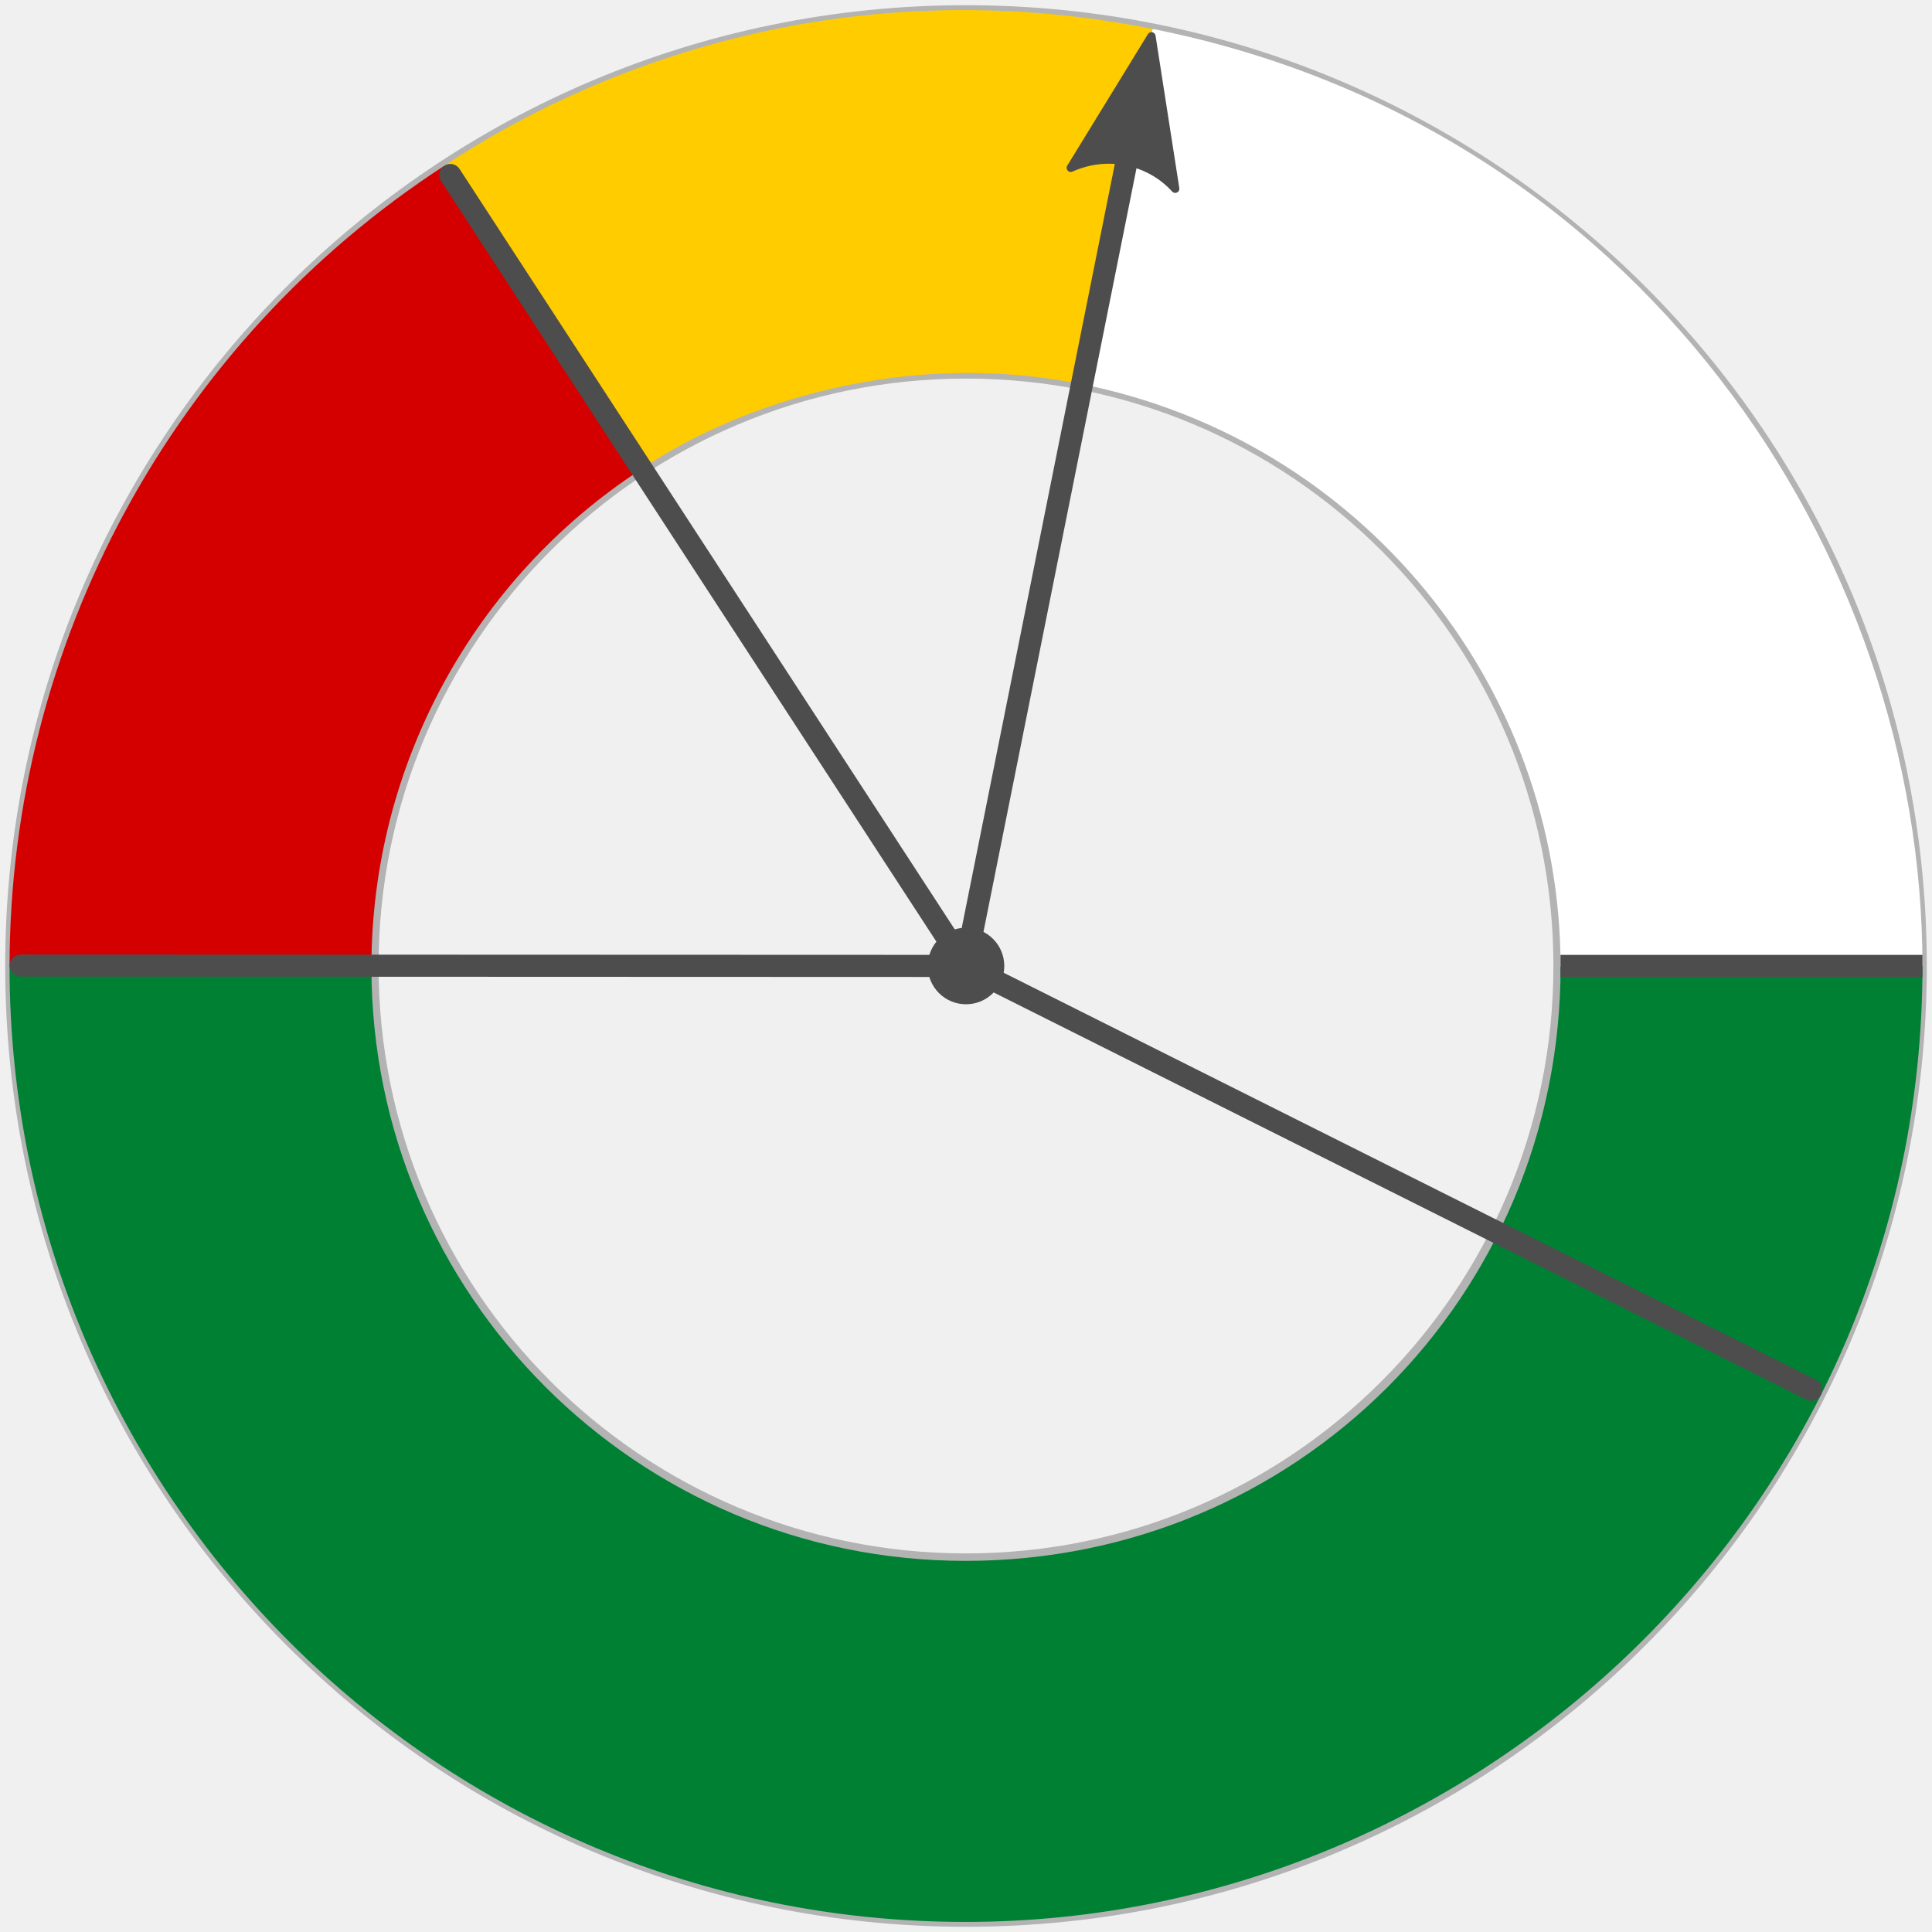
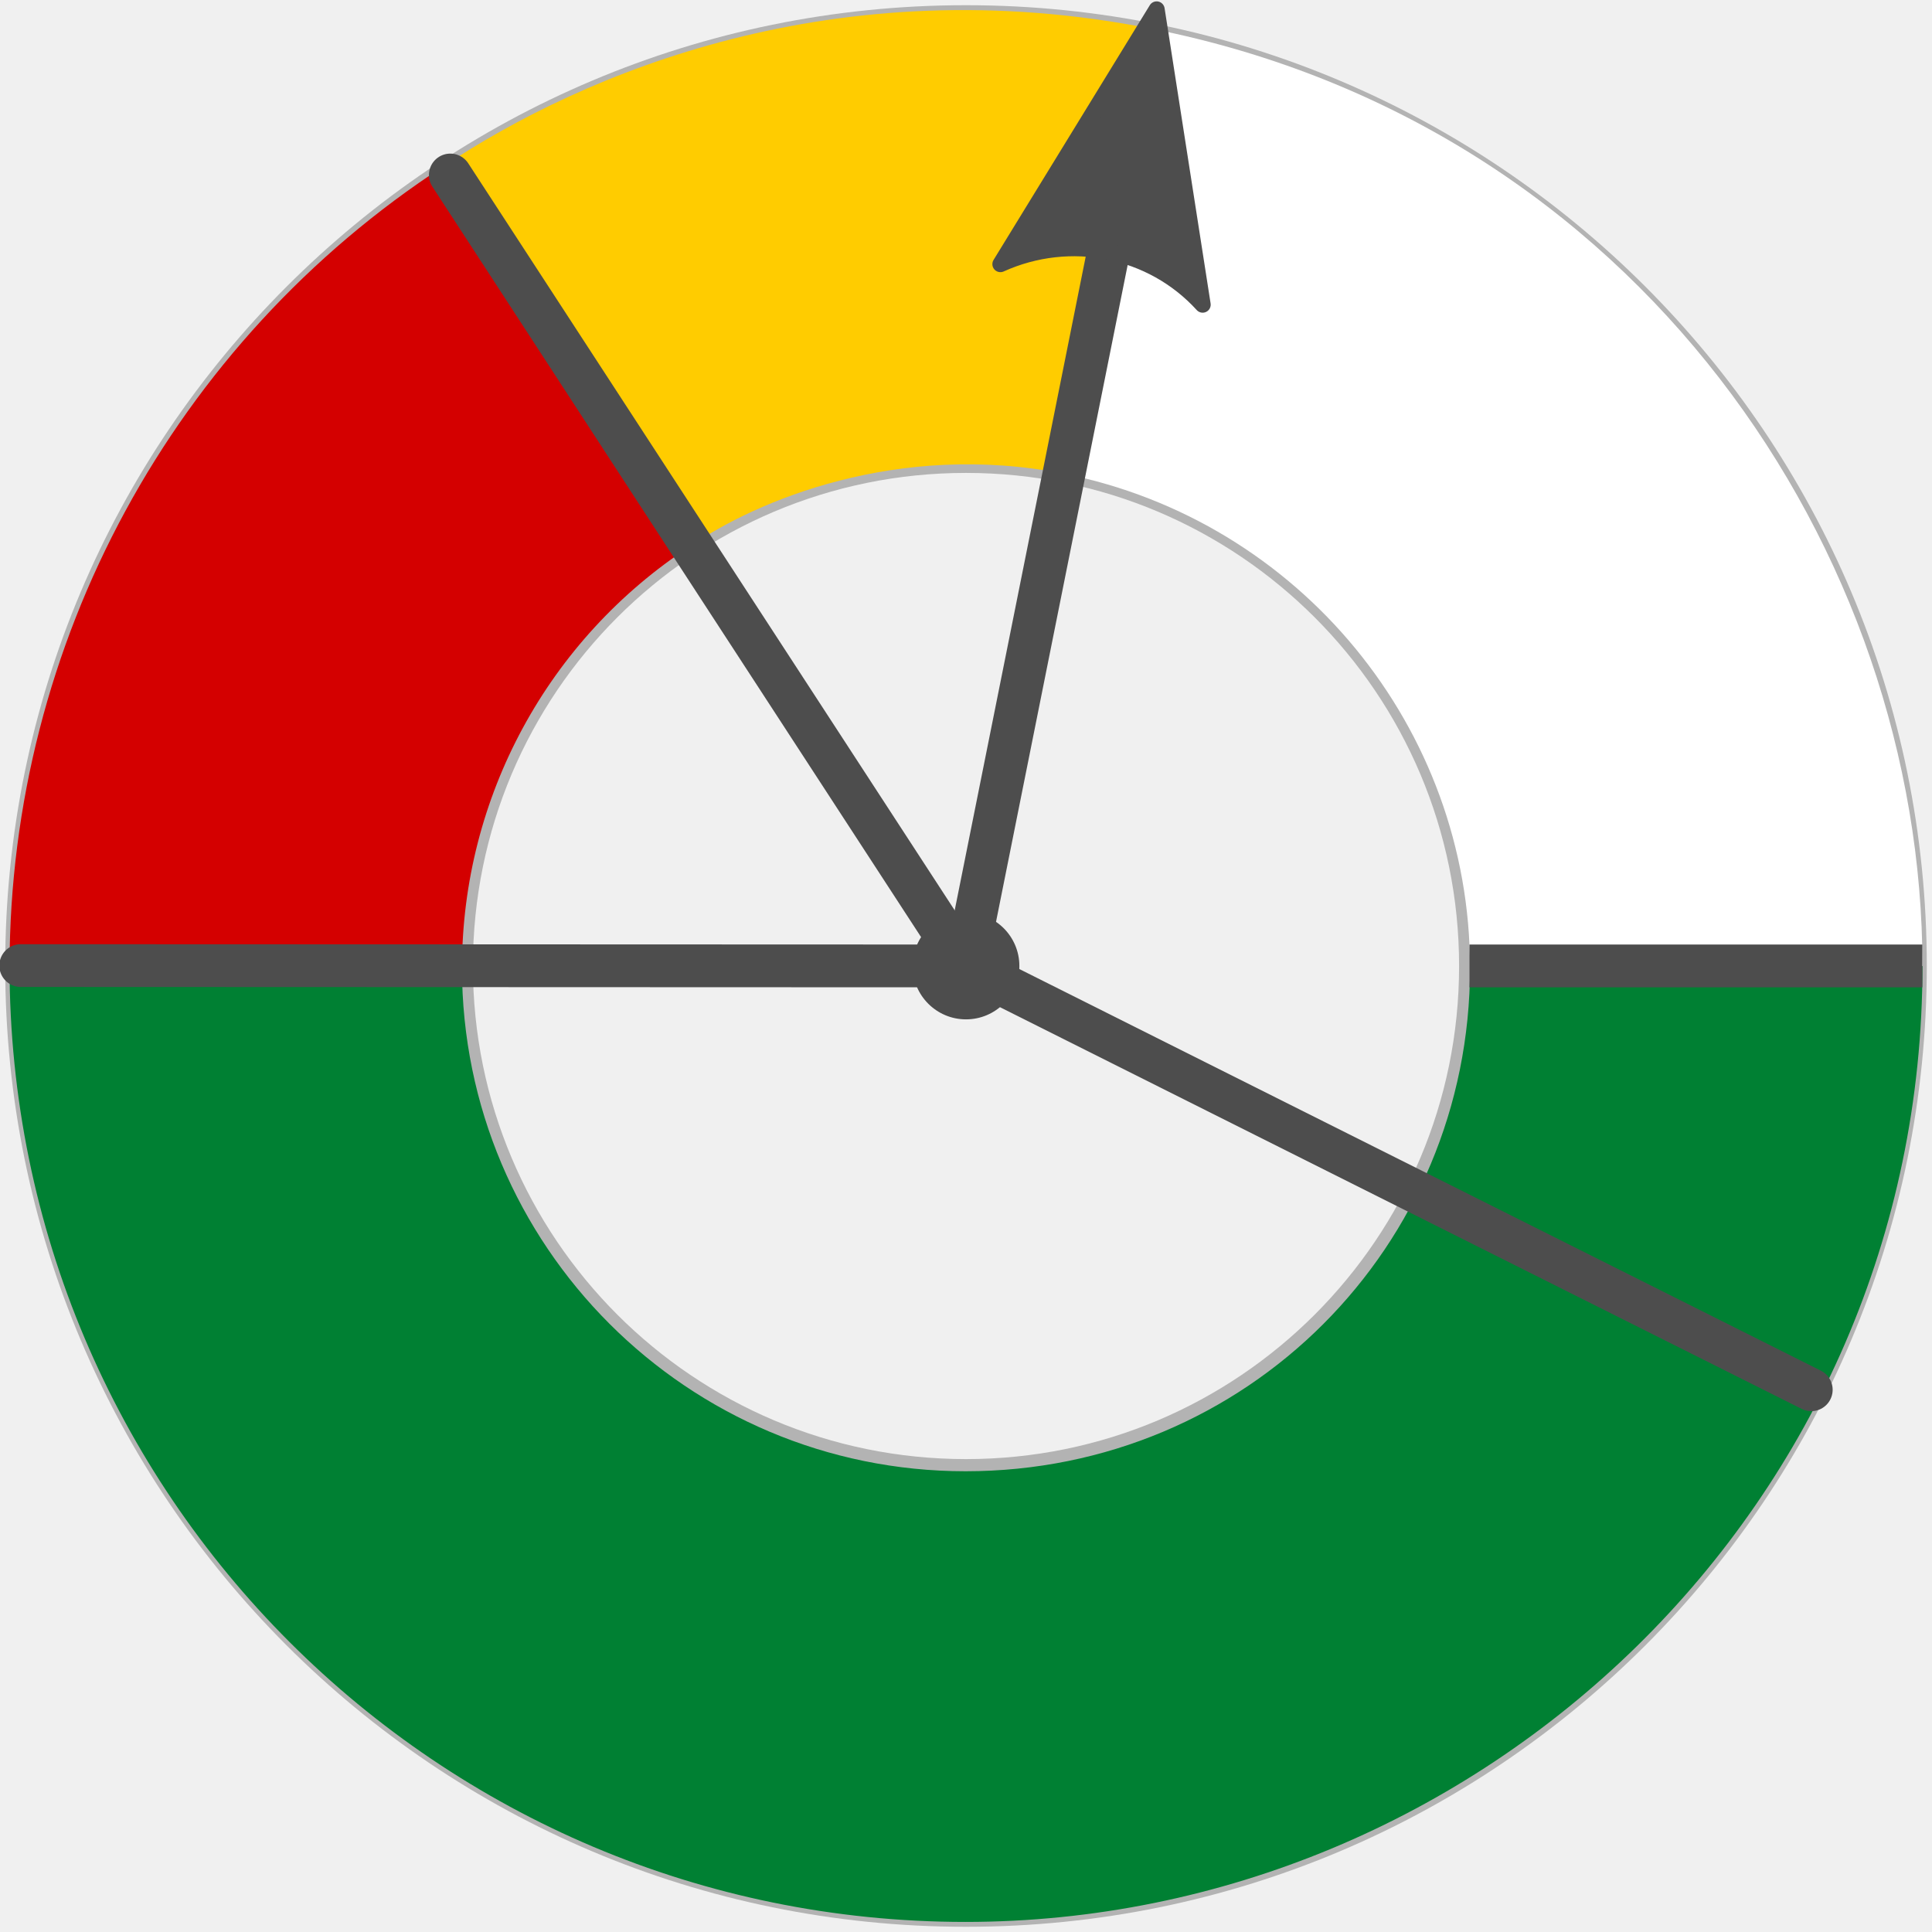
<svg xmlns="http://www.w3.org/2000/svg" width="512" height="512" viewBox="0 0 135.467 135.467" version="1.1" id="svg8">
  <defs id="defs2">
    <marker style="overflow:visible" id="marker1026" refX="0.0" refY="0.0" orient="auto">
      <path transform="scale(0.6) translate(0,0)" d="M 8.719,4.034 L -2.207,0.016 L 8.719,-4.002 C 6.973,-1.63 6.983,1.616 8.719,4.034 z " style="fill-rule:evenodd;stroke-width:0.625;stroke-linejoin:round;stroke:#4d4d4d;stroke-opacity:1;fill:#4d4d4d;fill-opacity:1" id="path1024" />
    </marker>
    <marker orient="auto" refY="0.0" refX="0.0" id="Arrow2Mstart" style="overflow:visible">
      <path id="path1227" style="fill-rule:evenodd;stroke-width:0.625;stroke-linejoin:round;stroke:#666666;stroke-opacity:1;fill:#666666;fill-opacity:1" d="M 8.719,4.034 L -2.207,0.016 L 8.719,-4.002 C 6.973,-1.63 6.983,1.616 8.719,4.034 z " transform="scale(0.6) translate(0,0)" />
    </marker>
    <marker orient="auto" refY="0.0" refX="0.0" id="TriangleInL" style="overflow:visible">
      <path id="path1336" d="M 5.77,0.0 L -2.88,5.0 L -2.88,-5.0 L 5.77,0.0 z " style="fill-rule:evenodd;stroke:#666666;stroke-width:1pt;stroke-opacity:1;fill:#666666;fill-opacity:1" transform="scale(-0.8)" />
    </marker>
  </defs>
  <g id="layer1" style="opacity:1" transform="translate(-33.56224,-84.47109)">
-     <path style="opacity:1;fill:#b3b3b3;fill-opacity:1;stroke:none;stroke-width:0.19;stroke-miterlimit:4;stroke-dasharray:none" d="m 101.296,84.836 c -37.207,-1.1e-4 -67.369,30.162 -67.369,67.369 1.55e-4,37.207 30.162,67.368 67.369,67.368 37.206,-1.6e-4 67.368,-30.162 67.368,-67.368 1.1e-4,-37.207 -30.162,-67.369 -67.368,-67.369 z m -3e-5,26.18 c 22.748,6e-5 41.188,18.441 41.188,41.188 -6e-5,22.748 -18.441,41.188 -41.188,41.188 -22.748,1.9e-4 -41.189,-18.44 -41.189,-41.188 4.7e-5,-22.748 18.441,-41.188 41.189,-41.188 z" id="path952" />
-     <path style="opacity:1;fill:#d40000;fill-opacity:1;stroke:none;stroke-width:0.249;stroke-miterlimit:4;stroke-dasharray:none" d="m 64.675,96.12 c -18.962,12.35 -30.41,33.435 -30.443,56.064 l 25.374,0.055 c 0.013,-14.061 7.12,-27.166 18.897,-34.848 z" id="path916" />
-     <path style="opacity:1;fill:#ffffff;fill-opacity:1;stroke:none;stroke-width:0.249;stroke-miterlimit:4;stroke-dasharray:none" d="m 114.38,86.499 -4.96,24.909 c 19.464,3.897 33.563,21.005 33.566,40.855 6.536,-0.043 19.518,-0.101 25.374,-0.052 0,-29.024 -19.935,-58.945 -53.98,-65.711 z" id="path932" />
-     <path style="opacity:1;fill:#008033;fill-opacity:1;stroke:none;stroke-width:0.249;stroke-miterlimit:4;stroke-dasharray:none" d="m 34.234,152.14 -0.003,0.071 c -1.91e-4,37.015 30.006,67.021 67.021,67.021 36.074,0 67.109,-29.213 67.109,-67.021 l -25.374,0.052 c 0,23.088 -18.479,41.652 -41.73,41.652 -23.004,1.3e-4 -41.652,-18.648 -41.652,-41.652 l 0.003,-0.063 z" id="path944" />
-     <path id="path1030" d="m 143.754,152.199 h 23.834" style="fill:#999999;stroke:#4d4d4d;stroke-width:1.548;stroke-linecap:square;stroke-linejoin:miter;stroke-miterlimit:4;stroke-dasharray:none;stroke-opacity:1" />
-     <path style="opacity:1;fill:#ffcc00;fill-opacity:1;stroke:none;stroke-width:0.249;stroke-miterlimit:4;stroke-dasharray:none" d="M 114.38,86.499 C 92.186,82.088 74.472,89.597 64.675,96.12 l 13.829,21.272 c 5.386,-3.721 17.124,-8.716 30.917,-5.984 z" id="path877" />
-     <path style="fill:#999999;stroke:#4d4d4d;stroke-width:1.549;stroke-linecap:round;stroke-linejoin:miter;stroke-miterlimit:4;stroke-dasharray:none;stroke-opacity:1" d="m 35.016,152.175 66.236,0.024" id="path821" />
-     <path id="path831" d="M 160.563,181.918 101.252,152.199" style="fill:none;stroke:#4d4d4d;stroke-width:1.549;stroke-linecap:round;stroke-linejoin:miter;stroke-miterlimit:4;stroke-dasharray:none;stroke-opacity:1" />
-     <path id="path827" d="M 65.137,96.741 101.252,152.199" style="fill:#999999;stroke:#4d4d4d;stroke-width:1.549;stroke-linecap:round;stroke-linejoin:miter;stroke-miterlimit:4;stroke-dasharray:none;stroke-opacity:1" />
-     <path style="fill:#4d4d4d;stroke:#4d4d4d;stroke-width:1.549;stroke-linecap:round;stroke-linejoin:miter;stroke-miterlimit:4;stroke-dasharray:none;stroke-opacity:1;marker-start:url(#marker1026)" d="M 113.911,89.03 101.252,152.199" id="path829" />
-     <circle style="opacity:1;fill:#4d4d4d;fill-opacity:1;stroke:none;stroke-width:0.341;stroke-miterlimit:4;stroke-dasharray:none" id="path879" cx="101.296" cy="152.204" r="2.684" />
+     <path style="opacity:1;fill:#b3b3b3;fill-opacity:1;stroke:none;stroke-width:0.19;stroke-miterlimit:4;stroke-dasharray:none" d="m 101.296,84.836 c -37.207,-1.1e-4 -67.369,30.162 -67.369,67.369 1.55e-4,37.207 30.162,67.368 67.369,67.368 37.206,-1.6e-4 67.368,-30.162 67.368,-67.368 1.1e-4,-37.207 -30.162,-67.369 -67.368,-67.369 z m -6e-5,32.795 c 19.095,5e-5 34.574,15.479 34.574,34.574 -5e-5,19.095 -15.479,34.574 -34.574,34.574 -19.095,1.6e-4 -34.574,-15.479 -34.574,-34.574 4e-5,-19.095 15.479,-34.574 34.574,-34.574 z" id="path952" />
+     <path style="opacity:1;fill:#d40000;fill-opacity:1;stroke:none;stroke-width:0.249;stroke-miterlimit:4;stroke-dasharray:none" d="m 64.675,96.12 c -18.962,12.35 -30.41,33.435 -30.443,56.064 l 31.724,0.119 c 0.011,-11.919 6.036,-23.028 16.019,-29.54 z" id="path916" />
+     <path style="opacity:1;fill:#ffffff;fill-opacity:1;stroke:none;stroke-width:0.249;stroke-miterlimit:4;stroke-dasharray:none" d="m 114.38,86.499 -6.197,31.192 c 16.499,3.303 28.451,17.806 28.453,34.632 5.541,-0.037 25.868,-0.162 31.724,-0.113 0,-29.024 -19.935,-58.945 -53.98,-65.711 z" id="path932" />
+     <path style="opacity:1;fill:#008033;fill-opacity:1;stroke:none;stroke-width:0.249;stroke-miterlimit:4;stroke-dasharray:none" d="m 34.234,152.14 -0.003,0.071 c -1.91e-4,37.015 30.006,67.021 67.021,67.021 36.074,0 67.109,-29.213 67.109,-67.021 l -31.724,0.113 c 0,19.571 -15.664,35.308 -35.374,35.308 -19.5,1.1e-4 -35.308,-15.808 -35.308,-35.308 l 0.003,-0.053 z" id="path944" />
+     <path id="path1030" d="m 138.099,152.199 h 28.753" style="fill:#999999;stroke:#4d4d4d;stroke-width:3;stroke-linecap:square;stroke-linejoin:miter;stroke-miterlimit:4;stroke-dasharray:none;stroke-opacity:1" />
+     <path style="opacity:1;fill:#ffcc00;fill-opacity:1;stroke:none;stroke-width:0.249;stroke-miterlimit:4;stroke-dasharray:none" d="M 114.38,86.499 C 92.186,82.088 74.472,89.597 64.675,96.12 l 17.3,26.644 c 4.565,-3.154 14.516,-7.389 26.208,-5.073 z" id="path877" />
+     <path style="fill:#999999;stroke:#4d4d4d;stroke-width:3;stroke-linecap:round;stroke-linejoin:miter;stroke-miterlimit:4;stroke-dasharray:none;stroke-opacity:1" d="m 35.016,152.175 66.236,0.024" id="path821" />
+     <path id="path831" d="M 160.563,181.918 101.252,152.199" style="fill:none;stroke:#4d4d4d;stroke-width:3;stroke-linecap:round;stroke-linejoin:miter;stroke-miterlimit:4;stroke-dasharray:none;stroke-opacity:1" />
+     <path id="path827" d="M 65.137,96.741 101.252,152.199" style="fill:#999999;stroke:#4d4d4d;stroke-width:3;stroke-linecap:round;stroke-linejoin:miter;stroke-miterlimit:4;stroke-dasharray:none;stroke-opacity:1" />
+     <path style="fill:#4d4d4d;stroke:#4d4d4d;stroke-width:3;stroke-linecap:round;stroke-linejoin:miter;stroke-miterlimit:4;stroke-dasharray:none;stroke-opacity:1;marker-start:url(#marker1026)" d="M 113.911,89.03 101.252,152.199" id="path829" />
+     <circle style="opacity:1;fill:#4d4d4d;fill-opacity:1;stroke:none;stroke-width:0.476;stroke-miterlimit:4;stroke-dasharray:none" id="path879" cx="101.296" cy="152.204" r="3.742" />
    <g id="g1137" transform="translate(-207.0608,0.8966781)">
      <g id="g1135">
        <path id="path1077" d="m 101.296,87.117 a 65.088,65.088 0 0 0 -65.088,65.088 65.088,65.088 0 0 0 65.088,65.087 65.088,65.088 0 0 0 65.087,-65.087 65.088,65.088 0 0 0 -65.087,-65.088 z m 0,19.77 a 45.318,45.318 0 0 1 45.318,45.318 45.318,45.318 0 0 1 -45.318,45.318 45.318,45.318 0 0 1 -45.319,-45.318 45.318,45.318 0 0 1 45.319,-45.318 z" style="opacity:1;fill:#e6e6e6;fill-opacity:1;stroke:none;stroke-width:0.184;stroke-miterlimit:4;stroke-dasharray:none" />
        <g style="stroke:#666666;stroke-width:0.243;stroke-miterlimit:4;stroke-dasharray:none" id="g1107" transform="matrix(2.245124,0,0,2.245124,-49.29917,-179.3134)">
          <g id="g1105" transform="matrix(1.2258,0,0,1.2717,-735.43,-103.14)" style="fill:none;stroke:#666666;stroke-width:0.195;stroke-miterlimit:4;stroke-dasharray:none">
            <path style="stroke:#666666;stroke-width:0.195;stroke-miterlimit:4;stroke-dasharray:none" id="path1079" d="m 663.94,188.44 c 0,0 0.384,0.291 0.724,0.772 0.381,0.538 0.697,1.199 0.702,1.344 0.005,0.145 -0.089,0.395 -0.199,0.444 -0.11,0.05 -0.409,-0.013 -0.62,0.012 -0.105,0.006 -0.236,0.035 -0.271,0.175 -0.035,0.14 -0.111,0.29 -0.053,0.57 0.059,0.281 0.195,0.483 0.242,0.588 0.047,0.105 0.178,0.4 0.193,0.585 0.015,0.185 -2e-5,0.31 -0.076,0.491 -0.111,0.158 -0.281,0.347 -0.386,0.538 -0.104,0.191 -0.115,0.318 -0.053,0.544 0.062,0.226 0.213,0.703 0.251,0.848 0.039,0.145 0.071,0.259 0.108,0.408 0.037,0.149 0.083,0.351 0.033,0.513 -0.05,0.162 -0.144,0.244 -0.248,0.33 -0.104,0.086 -0.245,0.158 -0.381,0.17 -0.136,0.012 -0.304,-0.009 -0.379,-0.088 -0.075,-0.08 -0.097,-0.161 -0.115,-0.25 -0.019,-0.089 0.025,-0.2 0.095,-0.274 0.07,-0.073 0.191,-0.073 0.257,-0.108 0.066,-0.035 0.104,-0.144 0.105,-0.257 0.002,-0.113 -0.071,-0.244 -0.14,-0.374 -0.069,-0.131 -0.293,-0.344 -0.293,-0.344 0,0 -0.407,-0.34 -0.466,-0.364 -0.059,-0.023 -0.518,-0.325 -0.542,-0.454 -0.023,-0.129 -0.034,-0.236 0.005,-0.4 0.039,-0.164 0.158,-0.291 0.204,-0.331 0.046,-0.04 0.299,-0.219 0.369,-0.308 0.07,-0.088 0.24,-0.281 0.24,-0.281 0,0 -0.044,-0.057 -0.102,0.025 -0.059,0.082 -0.246,0.292 -0.246,0.292 -0.108,0.108 0.009,0.054 -0.362,0.374 -0.086,0.111 -0.14,0.294 -0.133,0.502 0.007,0.209 0.113,0.253 0.235,0.358 0.122,0.105 0.226,0.15 0.353,0.238 0.127,0.088 0.362,0.281 0.362,0.281 0,0 0.093,0.339 0.082,0.386 -0.012,0.047 -0.025,0.355 -0.064,0.456 -0.04,0.101 -0.225,0.321 -0.38,0.392 -0.155,0.07 -0.272,0.089 -0.386,-0.006 -0.114,-0.095 -0.148,-0.219 -0.14,-0.362 0.007,-0.144 0.059,-0.374 0.094,-0.421 0.035,-0.047 0.14,-0.15 0.105,-0.269 -0.041,-0.142 -0.409,-0.351 -0.479,-0.362 -0.07,-0.012 -0.398,-0.093 -0.479,-0.152 -0.082,-0.059 -0.396,-0.216 -0.514,-0.357 -0.118,-0.141 -0.198,-0.228 -0.187,-0.38 0.011,-0.152 0.107,-0.289 0.222,-0.456 0.203,-0.292 0.43,-0.463 0.693,-0.731 0.014,-0.034 -0.103,-0.088 -0.088,-0.351 0.015,-0.263 0.062,-2.555 0.062,-2.555 l -0.017,0.475 c 0,0 -0.482,0.28 -0.705,0.364 -0.223,0.084 -0.456,0.174 -0.652,0.168 -0.196,-0.006 -0.411,-0.039 -0.493,-0.157 -0.046,-0.066 -0.021,-0.11 -0.05,-0.16 -0.023,-0.039 -0.063,-0.075 -0.063,-0.134 -1.2e-4,-0.072 0.036,-0.118 0.042,-0.171 0.005,-0.044 -0.02,-0.097 -0.004,-0.14 0.035,-0.093 0.031,-0.134 0.104,-0.162 0.073,-0.029 0.114,-0.038 0.188,0.022 0.074,0.06 0.079,0.158 0.21,0.21 0.131,0.053 0.343,-0.016 0.45,-0.088 0.107,-0.071 0.395,-0.359 0.454,-0.405 0.059,-0.047 0.339,-0.382 0.423,-0.55 0.085,-0.168 0.134,-0.442 0.134,-0.442 0,0 -0.016,-0.189 -0.093,-0.364 -0.046,-0.105 -0.147,-0.344 -0.186,-0.463 -0.04,-0.119 -0.052,-0.3 -0.087,-0.438 -0.035,-0.138 -0.044,-0.431 -0.044,-0.431 0,0 -0.053,-0.494 0.143,-0.903 0.196,-0.409 0.682,-0.796 1.174,-0.796 0.492,0 0.856,0.151 1.095,0.4 0.24,0.249 0.388,0.695 0.414,1.004 0.026,0.316 -0.003,0.658 -0.075,0.886 -0.032,0.102 -0.046,0.198 -0.083,0.277 -0.046,0.096 -0.115,0.171 -0.141,0.253 -0.048,0.148 -0.146,0.312 -0.146,0.312 z" />
            <path style="stroke:#666666;stroke-width:0.195;stroke-miterlimit:4;stroke-dasharray:none" id="path1081" d="m 661.84,188.37 c 0,0 0.142,0.281 0.394,0.462 0.252,0.181 0.41,0.198 0.705,0.198 0.295,0 0.614,-0.198 0.761,-0.378 0.148,-0.18 0.288,-0.439 0.288,-0.439" />
            <path style="stroke:#666666;stroke-width:0.195;stroke-miterlimit:4;stroke-dasharray:none" id="path1083" d="m 662.09,186.42 c 0,0 -0.04,0.347 -0.051,0.435 -0.011,0.088 0.033,0.12 0.033,0.12" />
            <path style="stroke:#666666;stroke-width:0.195;stroke-miterlimit:4;stroke-dasharray:none" id="path1085" d="m 661.91,192.73 c 0,0 0.169,0.263 0.446,0.415 0.278,0.152 0.522,0.138 0.522,0.138" />
            <path style="stroke:#666666;stroke-width:0.195;stroke-miterlimit:4;stroke-dasharray:none" id="path1087" d="m 664.07,189.56 c 0,0 -0.145,0.308 -0.115,0.405 0.03,0.098 0.462,0.202 0.462,0.202" />
            <path style="stroke:#666666;stroke-width:0.195;stroke-miterlimit:4;stroke-dasharray:none" id="path1089" d="m 663.99,189.98 c -0.328,0.109 -0.333,0.017 -0.646,-0.093 0,0 -0.33,0.002 -0.377,0.118 -0.047,0.116 0.05,0.107 0.029,0.184 -0.021,0.077 -0.091,0.086 -0.083,0.167 0.009,0.081 0.012,0.065 0.058,0.141 0.046,0.076 -0.049,0.093 0.087,0.236 0.136,0.143 0.893,-0.033 0.893,-0.033 l 0.612,0.306" />
            <path style="stroke:#666666;stroke-width:0.195;stroke-miterlimit:4;stroke-dasharray:none" id="path1091" d="m 662.54,188.56 c 0,0 -0.047,0.146 0.321,0.146 0.368,0 0.321,-0.146 0.321,-0.146" />
            <path style="stroke:#666666;stroke-width:0.195;stroke-miterlimit:4;stroke-dasharray:none" id="path1093" d="m 662.31,186.42 c 0,0 -0.034,0.289 -0.045,0.377 -0.011,0.088 0.033,0.12 0.033,0.12" />
            <path style="stroke:#666666;stroke-width:0.195;stroke-miterlimit:4;stroke-dasharray:none" id="path1095" d="m 662.54,186.42 c 0,0 -0.034,0.178 -0.045,0.265 -0.011,0.088 0.033,0.12 0.033,0.12" />
            <path style="stroke:#666666;stroke-width:0.195;stroke-miterlimit:4;stroke-dasharray:none" id="path1097" d="m 662.78,186.42 c 0,0 -0.034,0.149 -0.045,0.236 -0.011,0.088 0.033,0.12 0.033,0.12" />
            <path style="stroke:#666666;stroke-width:0.195;stroke-miterlimit:4;stroke-dasharray:none" id="path1099" d="m 662.18,187.84 c 0,0 0.08,0.126 0.225,0.126 0.145,0 0.225,-0.126 0.225,-0.126" />
            <path style="stroke:#666666;stroke-width:0.195;stroke-miterlimit:4;stroke-dasharray:none" id="path1101" d="m 663.06,187.84 c 0,0 0.08,0.126 0.225,0.126 0.145,0 0.225,-0.126 0.225,-0.126" />
            <path style="stroke:#666666;stroke-width:0.195;stroke-miterlimit:4;stroke-dasharray:none" id="path1103" d="m 662.44,193.74 c -0.066,-0.025 -0.24,-0.174 -0.24,-0.174" />
          </g>
        </g>
        <path id="path1109" d="M 65.825,97.882 A 64.915,64.915 0 0 0 36.339,152.185 H 55.624 a 45.63,45.63 0 0 1 20.702,-38.176 z" style="opacity:1;fill:#de5245;fill-opacity:1;stroke:none;stroke-width:0.241;stroke-miterlimit:4;stroke-dasharray:none" />
        <path id="path1111" d="m 113.969,88.564 -3.772,18.89 c 21.323,4.269 36.769,23.011 36.771,44.757 7.161,-0.048 13.613,-0.048 19.285,0 0,-28.112 -19.309,-57.093 -52.284,-63.647 z" style="opacity:1;fill:#ffffff;fill-opacity:1;stroke:none;stroke-width:0.241;stroke-miterlimit:4;stroke-dasharray:none" />
        <path id="path1113" d="m 36.341,152.142 -0.003,0.069 c -1.85e-4,35.852 29.063,64.915 64.915,64.915 34.941,0 65.001,-28.295 65.001,-64.915 h -19.285 c 0,25.293 -20.244,45.63 -45.715,45.63 -25.201,1.4e-4 -45.63,-20.429 -45.63,-45.63 l 0.004,-0.069 z" style="opacity:1;fill:#189f5d;fill-opacity:1;stroke:none;stroke-width:0.241;stroke-miterlimit:4;stroke-dasharray:none" />
        <g id="g1117" style="font-style:normal;font-weight:normal;font-size:10.583px;line-height:1.25;font-family:sans-serif;letter-spacing:0px;word-spacing:0px;fill:#000000;fill-opacity:1;stroke:none;stroke-width:0.265" transform="matrix(-0.02197496,0.9108428,-0.9108428,-0.02197496,-44.66366,77.71114)" aria-label="x">
          <path id="path1115" style="stroke-width:0.265" d="m 72.395,-225.511 -2.093,2.816 2.201,2.971 h -1.121 l -1.685,-2.274 -1.685,2.274 h -1.121 l 2.248,-3.028 -2.057,-2.76 h 1.121 l 1.535,2.062 1.535,-2.062 z" />
        </g>
        <path style="fill:#999999;stroke:#666666;stroke-width:0.911;stroke-linecap:round;stroke-linejoin:miter;stroke-miterlimit:4;stroke-dasharray:none;stroke-opacity:1" d="m 147.42,152.199 h 18.378" id="path1119" />
        <path id="path1121" d="M 113.969,88.564 C 92.472,84.291 75.315,91.564 65.825,97.882 L 76.327,114.009 c 5.9,-4.076 18.76,-9.549 33.87,-6.556 z" style="opacity:1;fill:#ffce45;fill-opacity:1;stroke:none;stroke-width:0.241;stroke-miterlimit:4;stroke-dasharray:none" />
        <g id="g1133">
          <path style="fill:#999999;stroke:#666666;stroke-width:0.911;stroke-linecap:round;stroke-linejoin:miter;stroke-miterlimit:4;stroke-dasharray:none;stroke-opacity:1" d="M 36.789,152.199 H 101.253" id="path1123" />
          <path id="path1125" d="m 158.949,181.137 -57.696,-28.938" style="fill:#999999;stroke:#666666;stroke-width:0.911;stroke-linecap:round;stroke-linejoin:miter;stroke-miterlimit:4;stroke-dasharray:none;stroke-opacity:1" />
          <path id="path1127" d="M 66.149,98.199 101.253,152.199" style="fill:#999999;stroke:#666666;stroke-width:0.911;stroke-linecap:round;stroke-linejoin:miter;stroke-miterlimit:4;stroke-dasharray:none;stroke-opacity:1" />
          <path style="fill:#999999;stroke:#666666;stroke-width:0.911;stroke-linecap:round;stroke-linejoin:miter;stroke-miterlimit:4;stroke-dasharray:none;stroke-opacity:1" d="M 113.881,89.009 101.253,152.199" id="path1129" />
          <circle style="opacity:1;fill:#666666;fill-opacity:1;stroke:none;stroke-width:0.303;stroke-miterlimit:4;stroke-dasharray:none" id="circle1131" cx="101.296" cy="152.204" r="2.381" />
        </g>
      </g>
    </g>
    <circle r="50.672" cy="306.501" cx="-106.498" id="circle934" style="opacity:1;fill:#f2f2f2;fill-opacity:1;stroke:none;stroke-width:0.949;stroke-miterlimit:4;stroke-dasharray:none" />
    <path id="path936" d="m -109.366,236.537 c -37.207,-1.1e-4 -67.369,30.162 -67.369,67.369 1.5e-4,37.207 30.162,67.368 67.369,67.368 37.206,-1.6e-4 67.368,-30.162 67.368,-67.368 1.1e-4,-37.207 -30.162,-67.369 -67.368,-67.369 z m -3e-5,26.18 c 22.748,6e-5 41.188,18.441 41.188,41.188 -6e-5,22.748 -18.441,41.188 -41.188,41.188 -22.748,1.9e-4 -41.189,-18.44 -41.189,-41.188 5e-5,-22.748 18.441,-41.188 41.189,-41.188 z" style="opacity:1;fill:#b3b3b3;fill-opacity:1;stroke:none;stroke-width:0.19;stroke-miterlimit:4;stroke-dasharray:none" />
    <g style="stroke:#666666;stroke-width:0.356;stroke-miterlimit:4;stroke-dasharray:none" id="g967" transform="matrix(2.317952,0,0,2.317952,-270.5826,-37.00007)">
      <g id="g965" transform="matrix(1.2258,0,0,1.2717,-735.43,-103.14)" style="fill:none;stroke:#666666;stroke-width:0.285;stroke-miterlimit:4;stroke-dasharray:none">
        <path style="stroke:#666666;stroke-width:0.285;stroke-miterlimit:4;stroke-dasharray:none" id="path938" d="m 663.94,188.44 c 0,0 0.384,0.291 0.724,0.772 0.381,0.538 0.697,1.199 0.702,1.344 0.005,0.145 -0.089,0.395 -0.199,0.444 -0.11,0.05 -0.409,-0.013 -0.62,0.012 -0.105,0.006 -0.236,0.035 -0.271,0.175 -0.035,0.14 -0.111,0.29 -0.053,0.57 0.059,0.281 0.195,0.483 0.242,0.588 0.047,0.105 0.178,0.4 0.193,0.585 0.015,0.185 -2e-5,0.31 -0.076,0.491 -0.111,0.158 -0.281,0.347 -0.386,0.538 -0.104,0.191 -0.115,0.318 -0.053,0.544 0.062,0.226 0.213,0.703 0.251,0.848 0.039,0.145 0.071,0.259 0.108,0.408 0.037,0.149 0.083,0.351 0.033,0.513 -0.05,0.162 -0.144,0.244 -0.248,0.33 -0.104,0.086 -0.245,0.158 -0.381,0.17 -0.136,0.012 -0.304,-0.009 -0.379,-0.088 -0.075,-0.08 -0.097,-0.161 -0.115,-0.25 -0.019,-0.089 0.025,-0.2 0.095,-0.274 0.07,-0.073 0.191,-0.073 0.257,-0.108 0.066,-0.035 0.104,-0.144 0.105,-0.257 0.002,-0.113 -0.071,-0.244 -0.14,-0.374 -0.069,-0.131 -0.293,-0.344 -0.293,-0.344 0,0 -0.407,-0.34 -0.466,-0.364 -0.059,-0.023 -0.518,-0.325 -0.542,-0.454 -0.023,-0.129 -0.034,-0.236 0.005,-0.4 0.039,-0.164 0.158,-0.291 0.204,-0.331 0.046,-0.04 0.299,-0.219 0.369,-0.308 0.07,-0.088 0.24,-0.281 0.24,-0.281 0,0 -0.044,-0.057 -0.102,0.025 -0.059,0.082 -0.246,0.292 -0.246,0.292 -0.108,0.108 0.009,0.054 -0.362,0.374 -0.086,0.111 -0.14,0.294 -0.133,0.502 0.007,0.209 0.113,0.253 0.235,0.358 0.122,0.105 0.226,0.15 0.353,0.238 0.127,0.088 0.362,0.281 0.362,0.281 0,0 0.093,0.339 0.082,0.386 -0.012,0.047 -0.025,0.355 -0.064,0.456 -0.04,0.101 -0.225,0.321 -0.38,0.392 -0.155,0.07 -0.272,0.089 -0.386,-0.006 -0.114,-0.095 -0.148,-0.219 -0.14,-0.362 0.007,-0.144 0.059,-0.374 0.094,-0.421 0.035,-0.047 0.14,-0.15 0.105,-0.269 -0.041,-0.142 -0.409,-0.351 -0.479,-0.362 -0.07,-0.012 -0.398,-0.093 -0.479,-0.152 -0.082,-0.059 -0.396,-0.216 -0.514,-0.357 -0.118,-0.141 -0.198,-0.228 -0.187,-0.38 0.011,-0.152 0.107,-0.289 0.222,-0.456 0.203,-0.292 0.43,-0.463 0.693,-0.731 0.014,-0.034 -0.103,-0.088 -0.088,-0.351 0.015,-0.263 0.062,-2.555 0.062,-2.555 l -0.017,0.475 c 0,0 -0.482,0.28 -0.705,0.364 -0.223,0.084 -0.456,0.174 -0.652,0.168 -0.196,-0.006 -0.411,-0.039 -0.493,-0.157 -0.046,-0.066 -0.021,-0.11 -0.05,-0.16 -0.023,-0.039 -0.063,-0.075 -0.063,-0.134 -1.2e-4,-0.072 0.036,-0.118 0.042,-0.171 0.005,-0.044 -0.02,-0.097 -0.004,-0.14 0.035,-0.093 0.031,-0.134 0.104,-0.162 0.073,-0.029 0.114,-0.038 0.188,0.022 0.074,0.06 0.079,0.158 0.21,0.21 0.131,0.053 0.343,-0.016 0.45,-0.088 0.107,-0.071 0.395,-0.359 0.454,-0.405 0.059,-0.047 0.339,-0.382 0.423,-0.55 0.085,-0.168 0.134,-0.442 0.134,-0.442 0,0 -0.016,-0.189 -0.093,-0.364 -0.046,-0.105 -0.147,-0.344 -0.186,-0.463 -0.04,-0.119 -0.052,-0.3 -0.087,-0.438 -0.035,-0.138 -0.044,-0.431 -0.044,-0.431 0,0 -0.053,-0.494 0.143,-0.903 0.196,-0.409 0.682,-0.796 1.174,-0.796 0.492,0 0.856,0.151 1.095,0.4 0.24,0.249 0.388,0.695 0.414,1.004 0.026,0.316 -0.003,0.658 -0.075,0.886 -0.032,0.102 -0.046,0.198 -0.083,0.277 -0.046,0.096 -0.115,0.171 -0.141,0.253 -0.048,0.148 -0.146,0.312 -0.146,0.312 z" />
        <path style="stroke:#666666;stroke-width:0.285;stroke-miterlimit:4;stroke-dasharray:none" id="path940" d="m 661.84,188.37 c 0,0 0.142,0.281 0.394,0.462 0.252,0.181 0.41,0.198 0.705,0.198 0.295,0 0.614,-0.198 0.761,-0.378 0.148,-0.18 0.288,-0.439 0.288,-0.439" />
        <path style="stroke:#666666;stroke-width:0.285;stroke-miterlimit:4;stroke-dasharray:none" id="path942" d="m 662.09,186.42 c 0,0 -0.04,0.347 -0.051,0.435 -0.011,0.088 0.033,0.12 0.033,0.12" />
        <path style="stroke:#666666;stroke-width:0.285;stroke-miterlimit:4;stroke-dasharray:none" id="path945" d="m 661.91,192.73 c 0,0 0.169,0.263 0.446,0.415 0.278,0.152 0.522,0.138 0.522,0.138" />
        <path style="stroke:#666666;stroke-width:0.285;stroke-miterlimit:4;stroke-dasharray:none" id="path947" d="m 664.07,189.56 c 0,0 -0.145,0.308 -0.115,0.405 0.03,0.098 0.462,0.202 0.462,0.202" />
        <path style="stroke:#666666;stroke-width:0.285;stroke-miterlimit:4;stroke-dasharray:none" id="path949" d="m 663.99,189.98 c -0.328,0.109 -0.333,0.017 -0.646,-0.093 0,0 -0.33,0.002 -0.377,0.118 -0.047,0.116 0.05,0.107 0.029,0.184 -0.021,0.077 -0.091,0.086 -0.083,0.167 0.009,0.081 0.012,0.065 0.058,0.141 0.046,0.076 -0.049,0.093 0.087,0.236 0.136,0.143 0.893,-0.033 0.893,-0.033 l 0.612,0.306" />
        <path style="stroke:#666666;stroke-width:0.285;stroke-miterlimit:4;stroke-dasharray:none" id="path951" d="m 662.54,188.56 c 0,0 -0.047,0.146 0.321,0.146 0.368,0 0.321,-0.146 0.321,-0.146" />
        <path style="stroke:#666666;stroke-width:0.285;stroke-miterlimit:4;stroke-dasharray:none" id="path953" d="m 662.31,186.42 c 0,0 -0.034,0.289 -0.045,0.377 -0.011,0.088 0.033,0.12 0.033,0.12" />
        <path style="stroke:#666666;stroke-width:0.285;stroke-miterlimit:4;stroke-dasharray:none" id="path955" d="m 662.54,186.42 c 0,0 -0.034,0.178 -0.045,0.265 -0.011,0.088 0.033,0.12 0.033,0.12" />
        <path style="stroke:#666666;stroke-width:0.285;stroke-miterlimit:4;stroke-dasharray:none" id="path957" d="m 662.78,186.42 c 0,0 -0.034,0.149 -0.045,0.236 -0.011,0.088 0.033,0.12 0.033,0.12" />
        <path style="stroke:#666666;stroke-width:0.285;stroke-miterlimit:4;stroke-dasharray:none" id="path959" d="m 662.18,187.84 c 0,0 0.08,0.126 0.225,0.126 0.145,0 0.225,-0.126 0.225,-0.126" />
        <path style="stroke:#666666;stroke-width:0.285;stroke-miterlimit:4;stroke-dasharray:none" id="path961" d="m 663.06,187.84 c 0,0 0.08,0.126 0.225,0.126 0.145,0 0.225,-0.126 0.225,-0.126" />
        <path style="stroke:#666666;stroke-width:0.285;stroke-miterlimit:4;stroke-dasharray:none" id="path963" d="m 662.44,193.74 c -0.066,-0.025 -0.24,-0.174 -0.24,-0.174" />
      </g>
    </g>
    <path id="path969" d="m -145.987,247.822 c -18.962,12.35 -30.41,33.435 -30.443,56.064 l 25.374,0.055 c 0.013,-14.061 7.12,-27.166 18.897,-34.848 z" style="opacity:1;fill:#d40000;fill-opacity:1;stroke:none;stroke-width:0.249;stroke-miterlimit:4;stroke-dasharray:none" />
    <path id="path971" d="m -96.281,238.2 -4.96,24.909 c 19.464,3.897 33.563,21.005 33.566,40.855 6.536,-0.043 19.518,-0.101 25.374,-0.052 0,-29.024 -19.935,-58.945 -53.98,-65.711 z" style="opacity:1;fill:#ffffff;fill-opacity:1;stroke:none;stroke-width:0.249;stroke-miterlimit:4;stroke-dasharray:none" />
    <path id="path973" d="m -176.428,303.841 -0.003,0.071 c -1.9e-4,37.015 30.006,67.021 67.021,67.021 36.074,0 67.109,-29.213 67.109,-67.021 l -25.374,0.052 c 0,23.088 -18.479,41.652 -41.73,41.652 -23.004,1.3e-4 -41.652,-18.648 -41.652,-41.652 l 0.003,-0.063 z" style="opacity:1;fill:#008033;fill-opacity:1;stroke:none;stroke-width:0.249;stroke-miterlimit:4;stroke-dasharray:none" />
    <g id="g977" style="font-style:normal;font-weight:normal;font-size:10.583px;line-height:1.25;font-family:sans-serif;letter-spacing:0px;word-spacing:0px;fill:#000000;fill-opacity:1;stroke:none;stroke-width:0.265" transform="matrix(-0.02268779,0.940389,-0.940389,-0.02268779,-260.0602,226.9961)" aria-label="x">
      <path id="path975" style="stroke-width:0.265" d="m 72.395,-225.511 -2.093,2.816 2.201,2.971 h -1.121 l -1.685,-2.274 -1.685,2.274 h -1.121 l 2.248,-3.028 -2.057,-2.76 h 1.121 l 1.535,2.062 1.535,-2.062 z" />
    </g>
    <path style="fill:#999999;stroke:#666666;stroke-width:1.549;stroke-linecap:round;stroke-linejoin:miter;stroke-miterlimit:4;stroke-dasharray:none;stroke-opacity:1" d="m -66.942,303.9 h 23.869" id="path979" />
    <path id="path981" d="m -96.281,238.2 c -22.195,-4.411 -39.909,3.097 -49.706,9.621 l 13.829,21.272 c 5.386,-3.721 17.124,-8.716 30.917,-5.984 z" style="opacity:1;fill:#ffcc00;fill-opacity:1;stroke:none;stroke-width:0.249;stroke-miterlimit:4;stroke-dasharray:none" />
    <path id="path983" d="m -175.646,303.876 66.236,0.024" style="fill:#999999;stroke:#666666;stroke-width:1.549;stroke-linecap:round;stroke-linejoin:miter;stroke-miterlimit:4;stroke-dasharray:none;stroke-opacity:1" />
    <path style="fill:#999999;stroke:#666666;stroke-width:1.549;stroke-linecap:round;stroke-linejoin:miter;stroke-miterlimit:4;stroke-dasharray:none;stroke-opacity:1" d="m -50.099,333.619 -59.311,-29.719" id="path985" />
    <path style="fill:#999999;stroke:#666666;stroke-width:1.549;stroke-linecap:round;stroke-linejoin:miter;stroke-miterlimit:4;stroke-dasharray:none;stroke-opacity:1" d="m -145.525,248.443 36.115,55.458" id="path987" />
    <path id="path989" d="m -96.751,240.732 -12.659,63.169" style="fill:#666666;stroke:#666666;stroke-width:1.549;stroke-linecap:round;stroke-linejoin:miter;stroke-miterlimit:4;stroke-dasharray:none;stroke-opacity:1;marker-start:url(#Arrow2Mstart)" />
    <circle r="2.458" cy="303.906" cx="-109.366" id="circle991" style="opacity:1;fill:#666666;fill-opacity:1;stroke:none;stroke-width:0.313;stroke-miterlimit:4;stroke-dasharray:none" />
  </g>
</svg>
